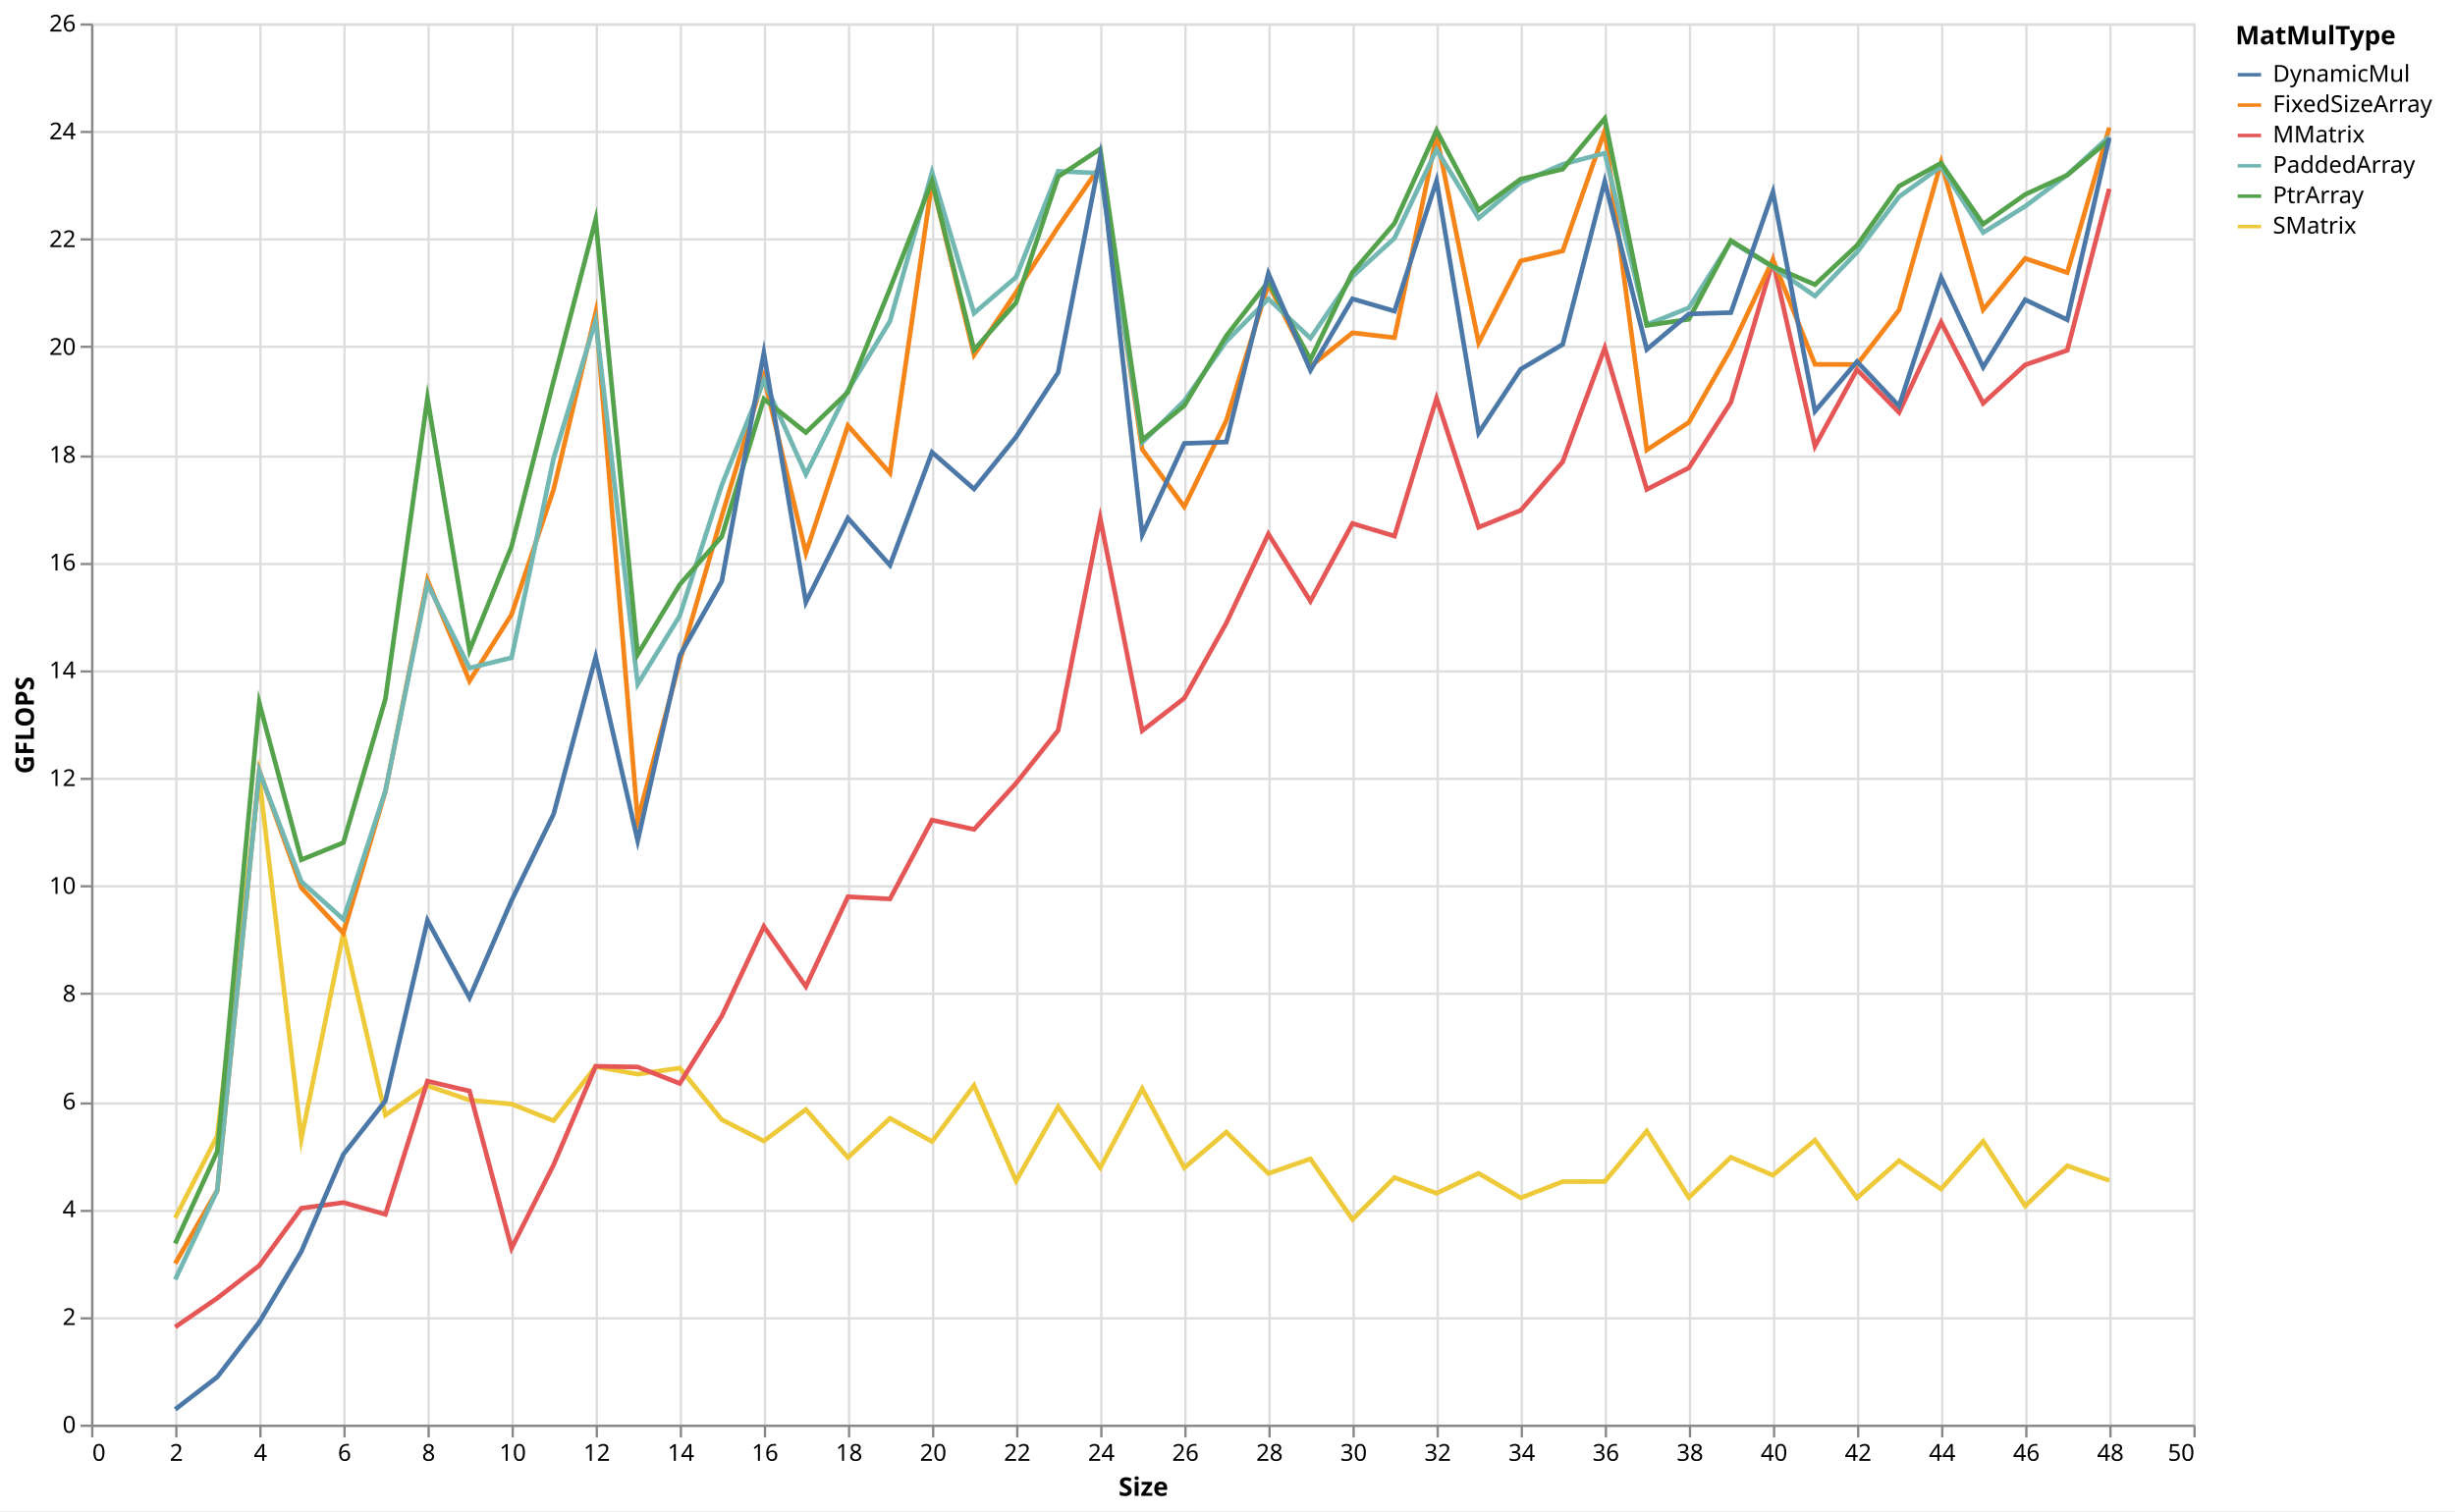
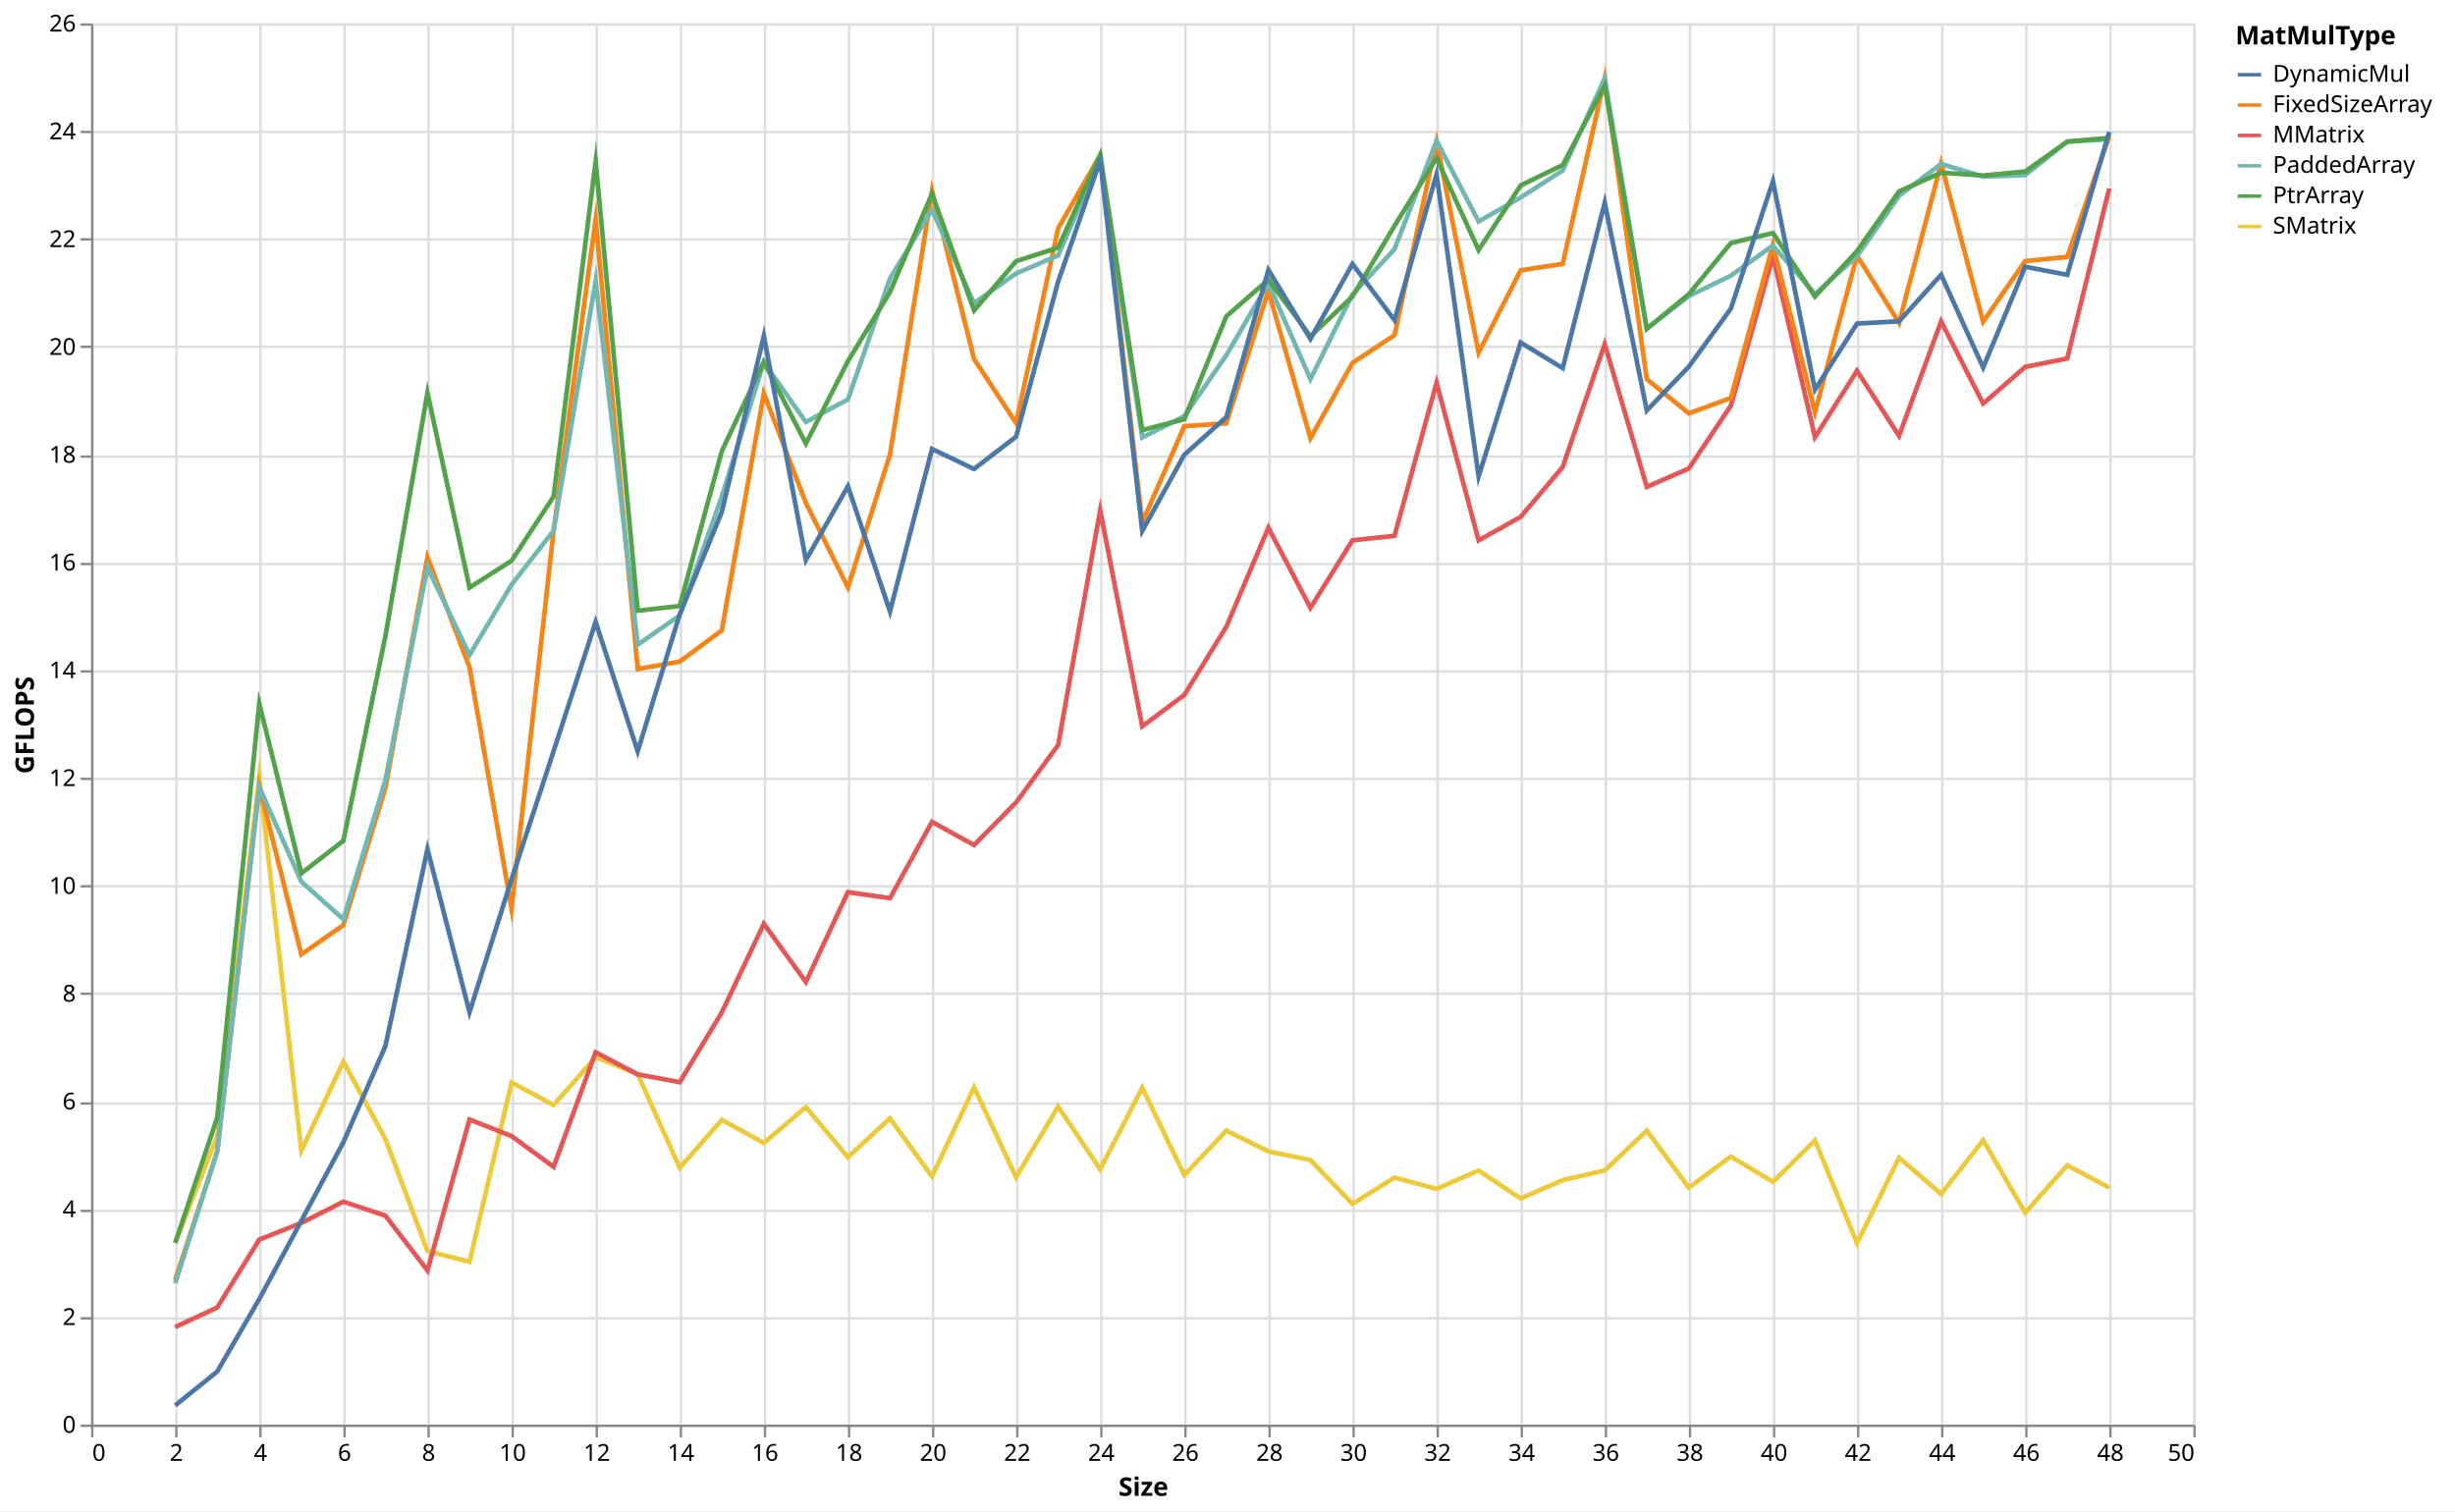
<svg xmlns="http://www.w3.org/2000/svg" class="marks" width="1051" height="647" viewBox="0 0 1051 647" version="1.1">
  <rect width="1051" height="647" fill="white" />
  <g fill="none" stroke-miterlimit="10" transform="translate(39,10)">
    <g class="mark-group role-frame root" role="graphics-object" aria-roledescription="group mark container">
      <g transform="translate(0,0)">
        <path class="background" aria-hidden="true" d="M0.5,0.5h900v600h-900Z" stroke="#ddd" />
        <g>
          <g class="mark-group role-axis" aria-hidden="true">
            <g transform="translate(0.5,600.5)">
              <path class="background" aria-hidden="true" d="M0,0h0v0h0Z" pointer-events="none" />
              <g>
                <g class="mark-rule role-axis-grid" pointer-events="none">
                  <line transform="translate(0,-600)" x2="0" y2="600" stroke="#ddd" stroke-width="1" opacity="1" />
                  <line transform="translate(36,-600)" x2="0" y2="600" stroke="#ddd" stroke-width="1" opacity="1" />
                  <line transform="translate(72,-600)" x2="0" y2="600" stroke="#ddd" stroke-width="1" opacity="1" />
                  <line transform="translate(108,-600)" x2="0" y2="600" stroke="#ddd" stroke-width="1" opacity="1" />
                  <line transform="translate(144,-600)" x2="0" y2="600" stroke="#ddd" stroke-width="1" opacity="1" />
                  <line transform="translate(180,-600)" x2="0" y2="600" stroke="#ddd" stroke-width="1" opacity="1" />
                  <line transform="translate(216,-600)" x2="0" y2="600" stroke="#ddd" stroke-width="1" opacity="1" />
                  <line transform="translate(252,-600)" x2="0" y2="600" stroke="#ddd" stroke-width="1" opacity="1" />
                  <line transform="translate(288,-600)" x2="0" y2="600" stroke="#ddd" stroke-width="1" opacity="1" />
                  <line transform="translate(324,-600)" x2="0" y2="600" stroke="#ddd" stroke-width="1" opacity="1" />
                  <line transform="translate(360,-600)" x2="0" y2="600" stroke="#ddd" stroke-width="1" opacity="1" />
                  <line transform="translate(396,-600)" x2="0" y2="600" stroke="#ddd" stroke-width="1" opacity="1" />
                  <line transform="translate(432,-600)" x2="0" y2="600" stroke="#ddd" stroke-width="1" opacity="1" />
                  <line transform="translate(468,-600)" x2="0" y2="600" stroke="#ddd" stroke-width="1" opacity="1" />
                  <line transform="translate(504,-600)" x2="0" y2="600" stroke="#ddd" stroke-width="1" opacity="1" />
                  <line transform="translate(540,-600)" x2="0" y2="600" stroke="#ddd" stroke-width="1" opacity="1" />
                  <line transform="translate(576,-600)" x2="0" y2="600" stroke="#ddd" stroke-width="1" opacity="1" />
                  <line transform="translate(612,-600)" x2="0" y2="600" stroke="#ddd" stroke-width="1" opacity="1" />
                  <line transform="translate(648,-600)" x2="0" y2="600" stroke="#ddd" stroke-width="1" opacity="1" />
                  <line transform="translate(684,-600)" x2="0" y2="600" stroke="#ddd" stroke-width="1" opacity="1" />
                  <line transform="translate(720,-600)" x2="0" y2="600" stroke="#ddd" stroke-width="1" opacity="1" />
                  <line transform="translate(756,-600)" x2="0" y2="600" stroke="#ddd" stroke-width="1" opacity="1" />
                  <line transform="translate(792,-600)" x2="0" y2="600" stroke="#ddd" stroke-width="1" opacity="1" />
                  <line transform="translate(828,-600)" x2="0" y2="600" stroke="#ddd" stroke-width="1" opacity="1" />
                  <line transform="translate(864,-600)" x2="0" y2="600" stroke="#ddd" stroke-width="1" opacity="1" />
                  <line transform="translate(900,-600)" x2="0" y2="600" stroke="#ddd" stroke-width="1" opacity="1" />
                </g>
              </g>
              <path class="foreground" aria-hidden="true" d="" pointer-events="none" display="none" />
            </g>
          </g>
          <g class="mark-group role-axis" aria-hidden="true">
            <g transform="translate(0.5,0.5)">
              <path class="background" aria-hidden="true" d="M0,0h0v0h0Z" pointer-events="none" />
              <g>
                <g class="mark-rule role-axis-grid" pointer-events="none">
                  <line transform="translate(0,600)" x2="900" y2="0" stroke="#ddd" stroke-width="1" opacity="1" />
                  <line transform="translate(0,554)" x2="900" y2="0" stroke="#ddd" stroke-width="1" opacity="1" />
                  <line transform="translate(0,508)" x2="900" y2="0" stroke="#ddd" stroke-width="1" opacity="1" />
                  <line transform="translate(0,462)" x2="900" y2="0" stroke="#ddd" stroke-width="1" opacity="1" />
                  <line transform="translate(0,415)" x2="900" y2="0" stroke="#ddd" stroke-width="1" opacity="1" />
                  <line transform="translate(0,369)" x2="900" y2="0" stroke="#ddd" stroke-width="1" opacity="1" />
                  <line transform="translate(0,323)" x2="900" y2="0" stroke="#ddd" stroke-width="1" opacity="1" />
                  <line transform="translate(0,277)" x2="900" y2="0" stroke="#ddd" stroke-width="1" opacity="1" />
                  <line transform="translate(0,231)" x2="900" y2="0" stroke="#ddd" stroke-width="1" opacity="1" />
                  <line transform="translate(0,185)" x2="900" y2="0" stroke="#ddd" stroke-width="1" opacity="1" />
                  <line transform="translate(0,138)" x2="900" y2="0" stroke="#ddd" stroke-width="1" opacity="1" />
                  <line transform="translate(0,92)" x2="900" y2="0" stroke="#ddd" stroke-width="1" opacity="1" />
                  <line transform="translate(0,46)" x2="900" y2="0" stroke="#ddd" stroke-width="1" opacity="1" />
                  <line transform="translate(0,0)" x2="900" y2="0" stroke="#ddd" stroke-width="1" opacity="1" />
                </g>
              </g>
              <path class="foreground" aria-hidden="true" d="" pointer-events="none" display="none" />
            </g>
          </g>
          <g class="mark-group role-axis" role="graphics-symbol" aria-roledescription="axis" aria-label="X-axis titled 'Size' for a linear scale with values from 0 to 50">
            <g transform="translate(0.5,600.5)">
              <path class="background" aria-hidden="true" d="M0,0h0v0h0Z" pointer-events="none" />
              <g>
                <g class="mark-rule role-axis-tick" pointer-events="none">
                  <line transform="translate(0,0)" x2="0" y2="5" stroke="#888" stroke-width="1" opacity="1" />
                  <line transform="translate(36,0)" x2="0" y2="5" stroke="#888" stroke-width="1" opacity="1" />
                  <line transform="translate(72,0)" x2="0" y2="5" stroke="#888" stroke-width="1" opacity="1" />
                  <line transform="translate(108,0)" x2="0" y2="5" stroke="#888" stroke-width="1" opacity="1" />
                  <line transform="translate(144,0)" x2="0" y2="5" stroke="#888" stroke-width="1" opacity="1" />
                  <line transform="translate(180,0)" x2="0" y2="5" stroke="#888" stroke-width="1" opacity="1" />
                  <line transform="translate(216,0)" x2="0" y2="5" stroke="#888" stroke-width="1" opacity="1" />
                  <line transform="translate(252,0)" x2="0" y2="5" stroke="#888" stroke-width="1" opacity="1" />
                  <line transform="translate(288,0)" x2="0" y2="5" stroke="#888" stroke-width="1" opacity="1" />
                  <line transform="translate(324,0)" x2="0" y2="5" stroke="#888" stroke-width="1" opacity="1" />
                  <line transform="translate(360,0)" x2="0" y2="5" stroke="#888" stroke-width="1" opacity="1" />
                  <line transform="translate(396,0)" x2="0" y2="5" stroke="#888" stroke-width="1" opacity="1" />
                  <line transform="translate(432,0)" x2="0" y2="5" stroke="#888" stroke-width="1" opacity="1" />
                  <line transform="translate(468,0)" x2="0" y2="5" stroke="#888" stroke-width="1" opacity="1" />
                  <line transform="translate(504,0)" x2="0" y2="5" stroke="#888" stroke-width="1" opacity="1" />
                  <line transform="translate(540,0)" x2="0" y2="5" stroke="#888" stroke-width="1" opacity="1" />
                  <line transform="translate(576,0)" x2="0" y2="5" stroke="#888" stroke-width="1" opacity="1" />
                  <line transform="translate(612,0)" x2="0" y2="5" stroke="#888" stroke-width="1" opacity="1" />
                  <line transform="translate(648,0)" x2="0" y2="5" stroke="#888" stroke-width="1" opacity="1" />
                  <line transform="translate(684,0)" x2="0" y2="5" stroke="#888" stroke-width="1" opacity="1" />
                  <line transform="translate(720,0)" x2="0" y2="5" stroke="#888" stroke-width="1" opacity="1" />
                  <line transform="translate(756,0)" x2="0" y2="5" stroke="#888" stroke-width="1" opacity="1" />
                  <line transform="translate(792,0)" x2="0" y2="5" stroke="#888" stroke-width="1" opacity="1" />
                  <line transform="translate(828,0)" x2="0" y2="5" stroke="#888" stroke-width="1" opacity="1" />
                  <line transform="translate(864,0)" x2="0" y2="5" stroke="#888" stroke-width="1" opacity="1" />
                  <line transform="translate(900,0)" x2="0" y2="5" stroke="#888" stroke-width="1" opacity="1" />
                </g>
                <g class="mark-text role-axis-label" pointer-events="none">
                  <text text-anchor="start" transform="translate(0,15)" font-family="sans-serif" font-size="10px" fill="#000" opacity="1">0</text>
                  <text text-anchor="middle" transform="translate(36,15)" font-family="sans-serif" font-size="10px" fill="#000" opacity="1">2</text>
                  <text text-anchor="middle" transform="translate(72,15)" font-family="sans-serif" font-size="10px" fill="#000" opacity="1">4</text>
                  <text text-anchor="middle" transform="translate(108,15)" font-family="sans-serif" font-size="10px" fill="#000" opacity="1">6</text>
                  <text text-anchor="middle" transform="translate(144,15)" font-family="sans-serif" font-size="10px" fill="#000" opacity="1">8</text>
                  <text text-anchor="middle" transform="translate(180,15)" font-family="sans-serif" font-size="10px" fill="#000" opacity="1">10</text>
                  <text text-anchor="middle" transform="translate(216,15)" font-family="sans-serif" font-size="10px" fill="#000" opacity="1">12</text>
                  <text text-anchor="middle" transform="translate(252,15)" font-family="sans-serif" font-size="10px" fill="#000" opacity="1">14</text>
                  <text text-anchor="middle" transform="translate(288,15)" font-family="sans-serif" font-size="10px" fill="#000" opacity="1">16</text>
                  <text text-anchor="middle" transform="translate(324,15)" font-family="sans-serif" font-size="10px" fill="#000" opacity="1">18</text>
                  <text text-anchor="middle" transform="translate(360,15)" font-family="sans-serif" font-size="10px" fill="#000" opacity="1">20</text>
                  <text text-anchor="middle" transform="translate(396,15)" font-family="sans-serif" font-size="10px" fill="#000" opacity="1">22</text>
                  <text text-anchor="middle" transform="translate(432,15)" font-family="sans-serif" font-size="10px" fill="#000" opacity="1">24</text>
                  <text text-anchor="middle" transform="translate(468,15)" font-family="sans-serif" font-size="10px" fill="#000" opacity="1">26</text>
                  <text text-anchor="middle" transform="translate(504,15)" font-family="sans-serif" font-size="10px" fill="#000" opacity="1">28</text>
                  <text text-anchor="middle" transform="translate(540,15)" font-family="sans-serif" font-size="10px" fill="#000" opacity="1">30</text>
                  <text text-anchor="middle" transform="translate(576,15)" font-family="sans-serif" font-size="10px" fill="#000" opacity="1">32</text>
                  <text text-anchor="middle" transform="translate(612,15)" font-family="sans-serif" font-size="10px" fill="#000" opacity="1">34</text>
                  <text text-anchor="middle" transform="translate(648,15)" font-family="sans-serif" font-size="10px" fill="#000" opacity="1">36</text>
                  <text text-anchor="middle" transform="translate(684,15)" font-family="sans-serif" font-size="10px" fill="#000" opacity="1">38</text>
                  <text text-anchor="middle" transform="translate(720,15)" font-family="sans-serif" font-size="10px" fill="#000" opacity="1">40</text>
                  <text text-anchor="middle" transform="translate(756,15)" font-family="sans-serif" font-size="10px" fill="#000" opacity="1">42</text>
                  <text text-anchor="middle" transform="translate(792,15)" font-family="sans-serif" font-size="10px" fill="#000" opacity="1">44</text>
                  <text text-anchor="middle" transform="translate(828,15)" font-family="sans-serif" font-size="10px" fill="#000" opacity="1">46</text>
                  <text text-anchor="middle" transform="translate(864,15)" font-family="sans-serif" font-size="10px" fill="#000" opacity="1">48</text>
                  <text text-anchor="end" transform="translate(900,15)" font-family="sans-serif" font-size="10px" fill="#000" opacity="1">50</text>
                </g>
                <g class="mark-rule role-axis-domain" pointer-events="none">
                  <line transform="translate(0,0)" x2="900" y2="0" stroke="#888" stroke-width="1" opacity="1" />
                </g>
                <g class="mark-text role-axis-title" pointer-events="none">
                  <text text-anchor="middle" transform="translate(450,30)" font-family="sans-serif" font-size="11px" font-weight="bold" fill="#000" opacity="1">Size</text>
                </g>
              </g>
              <path class="foreground" aria-hidden="true" d="" pointer-events="none" display="none" />
            </g>
          </g>
          <g class="mark-group role-axis" role="graphics-symbol" aria-roledescription="axis" aria-label="Y-axis titled 'GFLOPS' for a linear scale with values from 0 to 26">
            <g transform="translate(0.5,0.5)">
              <path class="background" aria-hidden="true" d="M0,0h0v0h0Z" pointer-events="none" />
              <g>
                <g class="mark-rule role-axis-tick" pointer-events="none">
                  <line transform="translate(0,600)" x2="-5" y2="0" stroke="#888" stroke-width="1" opacity="1" />
                  <line transform="translate(0,554)" x2="-5" y2="0" stroke="#888" stroke-width="1" opacity="1" />
                  <line transform="translate(0,508)" x2="-5" y2="0" stroke="#888" stroke-width="1" opacity="1" />
                  <line transform="translate(0,462)" x2="-5" y2="0" stroke="#888" stroke-width="1" opacity="1" />
                  <line transform="translate(0,415)" x2="-5" y2="0" stroke="#888" stroke-width="1" opacity="1" />
                  <line transform="translate(0,369)" x2="-5" y2="0" stroke="#888" stroke-width="1" opacity="1" />
                  <line transform="translate(0,323)" x2="-5" y2="0" stroke="#888" stroke-width="1" opacity="1" />
                  <line transform="translate(0,277)" x2="-5" y2="0" stroke="#888" stroke-width="1" opacity="1" />
                  <line transform="translate(0,231)" x2="-5" y2="0" stroke="#888" stroke-width="1" opacity="1" />
                  <line transform="translate(0,185)" x2="-5" y2="0" stroke="#888" stroke-width="1" opacity="1" />
                  <line transform="translate(0,138)" x2="-5" y2="0" stroke="#888" stroke-width="1" opacity="1" />
                  <line transform="translate(0,92)" x2="-5" y2="0" stroke="#888" stroke-width="1" opacity="1" />
                  <line transform="translate(0,46)" x2="-5" y2="0" stroke="#888" stroke-width="1" opacity="1" />
                  <line transform="translate(0,0)" x2="-5" y2="0" stroke="#888" stroke-width="1" opacity="1" />
                </g>
                <g class="mark-text role-axis-label" pointer-events="none">
                  <text text-anchor="end" transform="translate(-7,603)" font-family="sans-serif" font-size="10px" fill="#000" opacity="1">0</text>
                  <text text-anchor="end" transform="translate(-7,556.8462)" font-family="sans-serif" font-size="10px" fill="#000" opacity="1">2</text>
                  <text text-anchor="end" transform="translate(-7,510.6923)" font-family="sans-serif" font-size="10px" fill="#000" opacity="1">4</text>
                  <text text-anchor="end" transform="translate(-7,464.5385)" font-family="sans-serif" font-size="10px" fill="#000" opacity="1">6</text>
                  <text text-anchor="end" transform="translate(-7,418.3846)" font-family="sans-serif" font-size="10px" fill="#000" opacity="1">8</text>
                  <text text-anchor="end" transform="translate(-7,372.2308)" font-family="sans-serif" font-size="10px" fill="#000" opacity="1">10</text>
                  <text text-anchor="end" transform="translate(-7,326.0769)" font-family="sans-serif" font-size="10px" fill="#000" opacity="1">12</text>
                  <text text-anchor="end" transform="translate(-7,279.9231)" font-family="sans-serif" font-size="10px" fill="#000" opacity="1">14</text>
                  <text text-anchor="end" transform="translate(-7,233.7692)" font-family="sans-serif" font-size="10px" fill="#000" opacity="1">16</text>
                  <text text-anchor="end" transform="translate(-7,187.6154)" font-family="sans-serif" font-size="10px" fill="#000" opacity="1">18</text>
                  <text text-anchor="end" transform="translate(-7,141.4615)" font-family="sans-serif" font-size="10px" fill="#000" opacity="1">20</text>
                  <text text-anchor="end" transform="translate(-7,95.30769)" font-family="sans-serif" font-size="10px" fill="#000" opacity="1">22</text>
                  <text text-anchor="end" transform="translate(-7,49.15385)" font-family="sans-serif" font-size="10px" fill="#000" opacity="1">24</text>
                  <text text-anchor="end" transform="translate(-7,3)" font-family="sans-serif" font-size="10px" fill="#000" opacity="1">26</text>
                </g>
                <g class="mark-rule role-axis-domain" pointer-events="none">
                  <line transform="translate(0,600)" x2="0" y2="-600" stroke="#888" stroke-width="1" opacity="1" />
                </g>
                <g class="mark-text role-axis-title" pointer-events="none">
                  <text text-anchor="middle" transform="translate(-23,300) rotate(-90) translate(0,-2)" font-family="sans-serif" font-size="11px" font-weight="bold" fill="#000" opacity="1">GFLOPS</text>
                </g>
              </g>
              <path class="foreground" aria-hidden="true" d="" pointer-events="none" display="none" />
            </g>
          </g>
          <g class="mark-group role-scope pathgroup" role="graphics-object" aria-roledescription="group mark container">
            <g transform="translate(0,0)">
              <path class="background" aria-hidden="true" d="M0,0h900v600h-900Z" />
              <g>
                <g class="mark-line role-mark marks" role="graphics-object" aria-roledescription="line mark container">
-                   <path aria-label="Size: 2; GFLOPS: 3.83509108341; MatMulType: SMatrix" role="graphics-symbol" aria-roledescription="line mark" d="M36,511.498L54,476.399L72,322.869L90,477.575L108,389.457L126,467.467L144,454.896L162,461.061L180,462.751L198,469.857L216,446.722L234,449.937L252,447.325L270,469.442L288,478.567L306,465.076L324,485.611L342,468.849L360,478.782L378,454.78L396,495.662L414,463.894L432,489.998L450,456.16L468,490.022L486,474.766L504,492.468L522,486.218L540,512.144L558,494.201L576,500.939L594,492.395L612,502.9L630,495.96L648,495.913L666,474.297L684,502.74L702,485.548L720,493.216L738,478.212L756,502.912L774,486.986L792,499.141L810,478.684L828,506.353L846,489.168L864,495.482" stroke="#eeca3b" stroke-width="2" />
-                 </g>
-               </g>
-               <path class="foreground" aria-hidden="true" d="" display="none" />
-             </g>
-             <g transform="translate(0,0)">
-               <path class="background" aria-hidden="true" d="M0,0h900v600h-900Z" />
-               <g>
-                 <g class="mark-line role-mark marks" role="graphics-object" aria-roledescription="line mark container">
-                   <path aria-label="Size: 2; GFLOPS: 1.81101291638; MatMulType: MMatrix" role="graphics-symbol" aria-roledescription="line mark" d="M36,558.207L54,545.85L72,531.885L90,507.357L108,504.925L126,509.953L144,452.924L162,457.173L180,524.441L198,488.768L216,446.545L234,446.872L252,453.92L270,425.066L288,386.706L306,412.399L324,373.997L342,374.924L360,341.145L378,345.137L396,325.342L414,302.74L432,211.903L450,302.876L468,288.97L486,256.758L504,218.663L522,247.395L540,214.149L558,219.544L576,160.565L594,215.765L612,208.551L630,187.728L648,138.995L666,199.561L684,190.321L702,162.26L720,101.727L738,181.079L756,148.23L774,166.588L792,127.966L810,162.673L828,146.219L846,139.999L864,70.843" stroke="#e45756" stroke-width="2" />
-                 </g>
-               </g>
-               <path class="foreground" aria-hidden="true" d="" display="none" />
-             </g>
-             <g transform="translate(0,0)">
-               <path class="background" aria-hidden="true" d="M0,0h900v600h-900Z" />
-               <g>
-                 <g class="mark-line role-mark marks" role="graphics-object" aria-roledescription="line mark container">
-                   <path aria-label="Size: 2; GFLOPS: 2.9889781431; MatMulType: FixedSizeArray" role="graphics-symbol" aria-roledescription="line mark" d="M36,531.024L54,499.701L72,320.003L90,370.099L108,389.572L126,328.844L144,238.365L162,281.605L180,253.119L198,199.568L216,123.957L234,341.114L252,273.213L270,210.956L288,151.377L306,226.809L324,172.28L342,192.56L360,67.83L378,141.957L396,115.148L414,87.165L432,61.077L450,182.448L468,206.998L486,170.045L504,111.647L522,146.862L540,132.517L558,134.592L576,48.152L594,136.792L612,101.743L630,97.468L648,45.958L666,182.642L684,170.863L702,139.401L720,101.166L738,146.014L756,146.071L774,122.737L792,59.541L810,122.614L828,100.675L846,106.709L864,44.647" stroke="#f58518" stroke-width="2" />
-                 </g>
-               </g>
-               <path class="foreground" aria-hidden="true" d="" display="none" />
-             </g>
-             <g transform="translate(0,0)">
-               <path class="background" aria-hidden="true" d="M0,0h900v600h-900Z" />
-               <g>
-                 <g class="mark-line role-mark marks" role="graphics-object" aria-roledescription="line mark container">
-                   <path aria-label="Size: 2; GFLOPS: 2.6913372582; MatMulType: PaddedArray" role="graphics-symbol" aria-roledescription="line mark" d="M36,537.892L54,499.701L72,320.268L90,367.502L108,383.635L126,328.612L144,239.946L162,276.035L180,271.611L198,186.265L216,127.304L234,282.955L252,253.684L270,197.707L288,152.944L306,193.093L324,157.118L342,127.545L360,63.72L378,124.1L396,108.643L414,63.347L432,64.155L450,179.453L468,161.608L486,136.152L504,117.972L522,134.814L540,108.399L558,91.965L576,54.04L594,83.433L612,68.182L630,60.345L648,55.571L666,129.016L684,121.799L702,93.36L720,104.388L738,116.761L756,97.982L774,74.238L792,61.355L810,89.57L828,78.312L846,64.859L864,48.488" stroke="#72b7b2" stroke-width="2" />
-                 </g>
-               </g>
-               <path class="foreground" aria-hidden="true" d="" display="none" />
-             </g>
-             <g transform="translate(0,0)">
-               <path class="background" aria-hidden="true" d="M0,0h900v600h-900Z" />
-               <g>
-                 <g class="mark-line role-mark marks" role="graphics-object" aria-roledescription="line mark container">
-                   <path aria-label="Size: 2; GFLOPS: 3.36063852132; MatMulType: PtrArray" role="graphics-symbol" aria-roledescription="line mark" d="M36,522.447L54,483.085L72,291.038L90,358.148L108,350.826L126,289.253L144,160.534L162,268.511L180,223.971L198,153.11L216,84.003L234,270.2L252,240.307L270,219.764L288,160.863L306,175.2L324,157.89L342,113.609L360,67.604L378,139.794L396,119.556L414,65.645L432,53.788L450,178.347L468,163.683L486,133.795L504,110.573L522,143.986L540,106.604L558,85.608L576,45.883L594,79.931L612,66.697L630,62.434L648,40.76L666,129.327L684,126.714L702,93.016L720,104.153L738,111.867L756,95.046L774,69.718L792,59.857L810,85.973L828,73.255L846,64.998L864,49.855" stroke="#54a24b" stroke-width="2" />
-                 </g>
-               </g>
-               <path class="foreground" aria-hidden="true" d="" display="none" />
-             </g>
-             <g transform="translate(0,0)">
-               <path class="background" aria-hidden="true" d="M0,0h900v600h-900Z" />
-               <g>
-                 <g class="mark-line role-mark marks" role="graphics-object" aria-roledescription="line mark container">
-                   <path aria-label="Size: 2; GFLOPS: 0.282580992551; MatMulType: DynamicMul" role="graphics-symbol" aria-roledescription="line mark" d="M36,593.479L54,579.612L72,556.141L90,525.858L108,484.262L126,461.346L144,384.141L162,417.204L180,375.568L198,338.58L216,271.388L234,349.969L252,270.767L270,238.869L288,141.15L306,247.858L324,211.874L342,232.017L360,183.662L378,199.371L396,177.069L414,149.496L432,57.088L450,218.921L468,179.863L486,179.272L504,107.08L522,148.538L540,117.95L558,123.224L576,67.413L594,175.391L612,148.09L630,137.483L648,67.688L666,139.616L684,124.448L702,123.847L720,72.229L738,166.093L756,144.848L774,163.858L792,108.82L810,147.231L828,118.341L846,126.92L864,49.024" stroke="#4c78a8" stroke-width="2" />
+                   <path aria-label="Size: 2; GFLOPS: 3.37197049526; MatMulType: SMatrix" role="graphics-symbol" aria-roledescription="line mark" d="M36,522.185L54,476.411L72,322.791L90,482.702L108,444.567L126,477.708L144,525.65L162,530.306L180,453.498L198,463.145L216,442.667L234,449.928L252,490.067L270,469.496L288,479.389L306,464.032L324,485.492L342,468.849L360,493.754L378,455.592L396,494.065L414,463.837L432,490.666L450,455.765L468,493.113L486,474.135L504,483.006L522,486.71L540,505.465L558,494.233L576,499.048L594,491.216L612,503.179L630,495.321L648,491.146L666,474.1L684,498.54L702,485.208L720,496.075L738,478.287L756,522.359L774,485.726L792,501.244L810,478.224L828,509.284L846,488.983L864,498.58" stroke="#eeca3b" stroke-width="2" />
+                 </g>
+               </g>
+               <path class="foreground" aria-hidden="true" d="" display="none" />
+             </g>
+             <g transform="translate(0,0)">
+               <path class="background" aria-hidden="true" d="M0,0h900v600h-900Z" />
+               <g>
+                 <g class="mark-line role-mark marks" role="graphics-object" aria-roledescription="line mark container">
+                   <path aria-label="Size: 2; GFLOPS: 1.81080774895; MatMulType: MMatrix" role="graphics-symbol" aria-roledescription="line mark" d="M36,558.212L54,549.856L72,520.771L90,513.646L108,504.541L126,510.542L144,534.009L162,469.366L180,476.446L198,489.633L216,440.572L234,450.039L252,453.358L270,423.511L288,385.551L306,410.486L324,372.006L342,374.588L360,341.905L378,351.84L396,333.576L414,309.024L432,208.498L450,301L468,287.586L486,258.379L504,215.933L522,250.285L540,221.359L558,219.438L576,153.89L594,221.391L612,211.331L630,189.961L648,137.34L666,198.472L684,190.599L702,163.669L720,99.8L738,177.21L756,148.767L774,176.623L792,127.626L810,162.81L828,147.088L846,143.505L864,70.679" stroke="#e45756" stroke-width="2" />
+                 </g>
+               </g>
+               <path class="foreground" aria-hidden="true" d="" display="none" />
+             </g>
+             <g transform="translate(0,0)">
+               <path class="background" aria-hidden="true" d="M0,0h900v600h-900Z" />
+               <g>
+                 <g class="mark-line role-mark marks" role="graphics-object" aria-roledescription="line mark container">
+                   <path aria-label="Size: 2; GFLOPS: 2.68591572939; MatMulType: FixedSizeArray" role="graphics-symbol" aria-roledescription="line mark" d="M36,538.017L54,483.107L72,326.567L90,398.654L108,386.117L126,327.405L144,228.638L162,275.712L180,379.084L198,217.217L216,84.028L234,276.457L252,273.287L270,259.919L288,158.469L306,205.355L324,241.515L342,184.648L360,71.689L378,143.73L396,171.164L414,87.727L432,56.44L450,213.716L468,172.513L486,171.263L504,114.456L522,177.636L540,145.365L558,133.522L576,50.602L594,140.975L612,105.747L630,102.974L648,23.601L666,152.354L684,166.986L702,160.405L720,94.882L738,166.507L756,99.408L774,128.229L792,60.023L810,127.76L828,101.782L846,100.018L864,48.249" stroke="#f58518" stroke-width="2" />
+                 </g>
+               </g>
+               <path class="foreground" aria-hidden="true" d="" display="none" />
+             </g>
+             <g transform="translate(0,0)">
+               <path class="background" aria-hidden="true" d="M0,0h900v600h-900Z" />
+               <g>
+                 <g class="mark-line role-mark marks" role="graphics-object" aria-roledescription="line mark container">
+                   <path aria-label="Size: 2; GFLOPS: 2.6238110856; MatMulType: PaddedArray" role="graphics-symbol" aria-roledescription="line mark" d="M36,539.451L54,483.085L72,326.971L90,367.52L108,383.601L126,324.011L144,232.896L162,270.486L180,240.338L198,217.211L216,110.235L234,266.032L252,253.522L270,202.515L288,145.156L306,170.696L324,161.038L342,109.264L360,79.794L378,119.831L396,107.075L414,99.373L432,58.102L450,177.309L468,168.212L486,142.091L504,111.281L522,152.348L540,115.994L558,96.717L576,50.292L594,84.837L612,74.537L630,63.018L648,23.543L666,130.691L684,116.78L702,108.032L720,95.127L738,115.878L756,99.715L774,73.824L792,60.209L810,65.595L828,64.975L846,50.625L864,49.677" stroke="#72b7b2" stroke-width="2" />
+                 </g>
+               </g>
+               <path class="foreground" aria-hidden="true" d="" display="none" />
+             </g>
+             <g transform="translate(0,0)">
+               <path class="background" aria-hidden="true" d="M0,0h900v600h-900Z" />
+               <g>
+                 <g class="mark-line role-mark marks" role="graphics-object" aria-roledescription="line mark container">
+                   <path aria-label="Size: 2; GFLOPS: 3.37054982094; MatMulType: PtrArray" role="graphics-symbol" aria-roledescription="line mark" d="M36,522.218L54,468.528L72,291.297L90,363.931L108,350.006L126,262.325L144,158.207L162,241.593L180,230.1L198,202.599L216,59.199L234,251.519L252,249.468L270,183.189L288,144.974L306,179.937L324,144.651L342,115.076L360,72.951L378,122.957L396,101.829L414,96.048L432,56.301L450,174.164L468,169.518L486,125.442L504,109.73L522,134.001L540,116.974L558,86.696L576,57.716L594,97.08L612,69.407L630,60.64L648,26.728L666,130.785L684,115.949L702,94.062L720,89.778L738,116.952L756,97.525L774,71.931L792,63.944L810,65.164L828,63.441L846,50.625L864,49.024" stroke="#54a24b" stroke-width="2" />
+                 </g>
+               </g>
+               <path class="foreground" aria-hidden="true" d="" display="none" />
+             </g>
+             <g transform="translate(0,0)">
+               <path class="background" aria-hidden="true" d="M0,0h900v600h-900Z" />
+               <g>
+                 <g class="mark-line role-mark marks" role="graphics-object" aria-roledescription="line mark container">
+                   <path aria-label="Size: 2; GFLOPS: 0.356267290434; MatMulType: DynamicMul" role="graphics-symbol" aria-roledescription="line mark" d="M36,591.778L54,577.278L72,546.224L90,512.736L108,479.101L126,437.88L144,353.589L162,423.418L180,366.483L198,311.626L216,256.299L234,311.705L252,253.038L270,209.245L288,133.875L306,229.824L324,198.213L342,251.81L360,182.253L378,190.819L396,176.959L414,110.586L432,58.608L450,217.344L468,184.745L486,168.594L504,105.584L522,135.156L540,103.018L558,127.069L576,64.669L594,193.985L612,136.676L630,147.618L648,76.779L666,165.755L684,146.99L702,122.129L720,67.632L738,156.891L756,128.547L774,127.591L792,107.646L810,147.377L828,104.201L846,107.672L864,46.454" stroke="#4c78a8" stroke-width="2" />
                </g>
              </g>
              <path class="foreground" aria-hidden="true" d="" display="none" />
            </g>
          </g>
          <g class="mark-group role-legend" role="graphics-symbol" aria-roledescription="legend" aria-label="Symbol legend titled 'MatMulType' for stroke color with 6 values: DynamicMul, FixedSizeArray, MMatrix, PaddedArray, PtrArray, SMatrix">
            <g transform="translate(918,0)">
              <path class="background" aria-hidden="true" d="M0,0h89v92h-89Z" pointer-events="none" />
              <g>
                <g class="mark-group role-legend-entry">
                  <g transform="translate(0,16)">
                    <path class="background" aria-hidden="true" d="M0,0h0v0h0Z" pointer-events="none" />
                    <g>
                      <g class="mark-group role-scope" role="graphics-object" aria-roledescription="group mark container">
                        <g transform="translate(0,0)">
                          <path class="background" aria-hidden="true" d="M0,0h89v11h-89Z" pointer-events="none" opacity="1" />
                          <g>
                            <g class="mark-symbol role-legend-symbol" pointer-events="none">
                              <path transform="translate(6,6)" d="M-5,0L5,0" stroke="#4c78a8" stroke-width="1.5" opacity="1" />
                            </g>
                            <g class="mark-text role-legend-label" pointer-events="none">
                              <text text-anchor="start" transform="translate(16,9)" font-family="sans-serif" font-size="10px" fill="#000" opacity="1">DynamicMul</text>
                            </g>
                          </g>
                          <path class="foreground" aria-hidden="true" d="" pointer-events="none" display="none" />
                        </g>
                        <g transform="translate(0,13)">
                          <path class="background" aria-hidden="true" d="M0,0h89v11h-89Z" pointer-events="none" opacity="1" />
                          <g>
                            <g class="mark-symbol role-legend-symbol" pointer-events="none">
                              <path transform="translate(6,6)" d="M-5,0L5,0" stroke="#f58518" stroke-width="1.5" opacity="1" />
                            </g>
                            <g class="mark-text role-legend-label" pointer-events="none">
                              <text text-anchor="start" transform="translate(16,9)" font-family="sans-serif" font-size="10px" fill="#000" opacity="1">FixedSizeArray</text>
                            </g>
                          </g>
                          <path class="foreground" aria-hidden="true" d="" pointer-events="none" display="none" />
                        </g>
                        <g transform="translate(0,26)">
                          <path class="background" aria-hidden="true" d="M0,0h89v11h-89Z" pointer-events="none" opacity="1" />
                          <g>
                            <g class="mark-symbol role-legend-symbol" pointer-events="none">
                              <path transform="translate(6,6)" d="M-5,0L5,0" stroke="#e45756" stroke-width="1.5" opacity="1" />
                            </g>
                            <g class="mark-text role-legend-label" pointer-events="none">
                              <text text-anchor="start" transform="translate(16,9)" font-family="sans-serif" font-size="10px" fill="#000" opacity="1">MMatrix</text>
                            </g>
                          </g>
                          <path class="foreground" aria-hidden="true" d="" pointer-events="none" display="none" />
                        </g>
                        <g transform="translate(0,39)">
                          <path class="background" aria-hidden="true" d="M0,0h89v11h-89Z" pointer-events="none" opacity="1" />
                          <g>
                            <g class="mark-symbol role-legend-symbol" pointer-events="none">
                              <path transform="translate(6,6)" d="M-5,0L5,0" stroke="#72b7b2" stroke-width="1.5" opacity="1" />
                            </g>
                            <g class="mark-text role-legend-label" pointer-events="none">
                              <text text-anchor="start" transform="translate(16,9)" font-family="sans-serif" font-size="10px" fill="#000" opacity="1">PaddedArray</text>
                            </g>
                          </g>
                          <path class="foreground" aria-hidden="true" d="" pointer-events="none" display="none" />
                        </g>
                        <g transform="translate(0,52)">
                          <path class="background" aria-hidden="true" d="M0,0h89v11h-89Z" pointer-events="none" opacity="1" />
                          <g>
                            <g class="mark-symbol role-legend-symbol" pointer-events="none">
                              <path transform="translate(6,6)" d="M-5,0L5,0" stroke="#54a24b" stroke-width="1.5" opacity="1" />
                            </g>
                            <g class="mark-text role-legend-label" pointer-events="none">
                              <text text-anchor="start" transform="translate(16,9)" font-family="sans-serif" font-size="10px" fill="#000" opacity="1">PtrArray</text>
                            </g>
                          </g>
                          <path class="foreground" aria-hidden="true" d="" pointer-events="none" display="none" />
                        </g>
                        <g transform="translate(0,65)">
                          <path class="background" aria-hidden="true" d="M0,0h89v11h-89Z" pointer-events="none" opacity="1" />
                          <g>
                            <g class="mark-symbol role-legend-symbol" pointer-events="none">
                              <path transform="translate(6,6)" d="M-5,0L5,0" stroke="#eeca3b" stroke-width="1.5" opacity="1" />
                            </g>
                            <g class="mark-text role-legend-label" pointer-events="none">
                              <text text-anchor="start" transform="translate(16,9)" font-family="sans-serif" font-size="10px" fill="#000" opacity="1">SMatrix</text>
                            </g>
                          </g>
                          <path class="foreground" aria-hidden="true" d="" pointer-events="none" display="none" />
                        </g>
                      </g>
                    </g>
                    <path class="foreground" aria-hidden="true" d="" pointer-events="none" display="none" />
                  </g>
                </g>
                <g class="mark-text role-legend-title" pointer-events="none">
                  <text text-anchor="start" transform="translate(0,9)" font-family="sans-serif" font-size="11px" font-weight="bold" fill="#000" opacity="1">MatMulType</text>
                </g>
              </g>
              <path class="foreground" aria-hidden="true" d="" pointer-events="none" display="none" />
            </g>
          </g>
        </g>
        <path class="foreground" aria-hidden="true" d="" display="none" />
      </g>
    </g>
  </g>
</svg>
